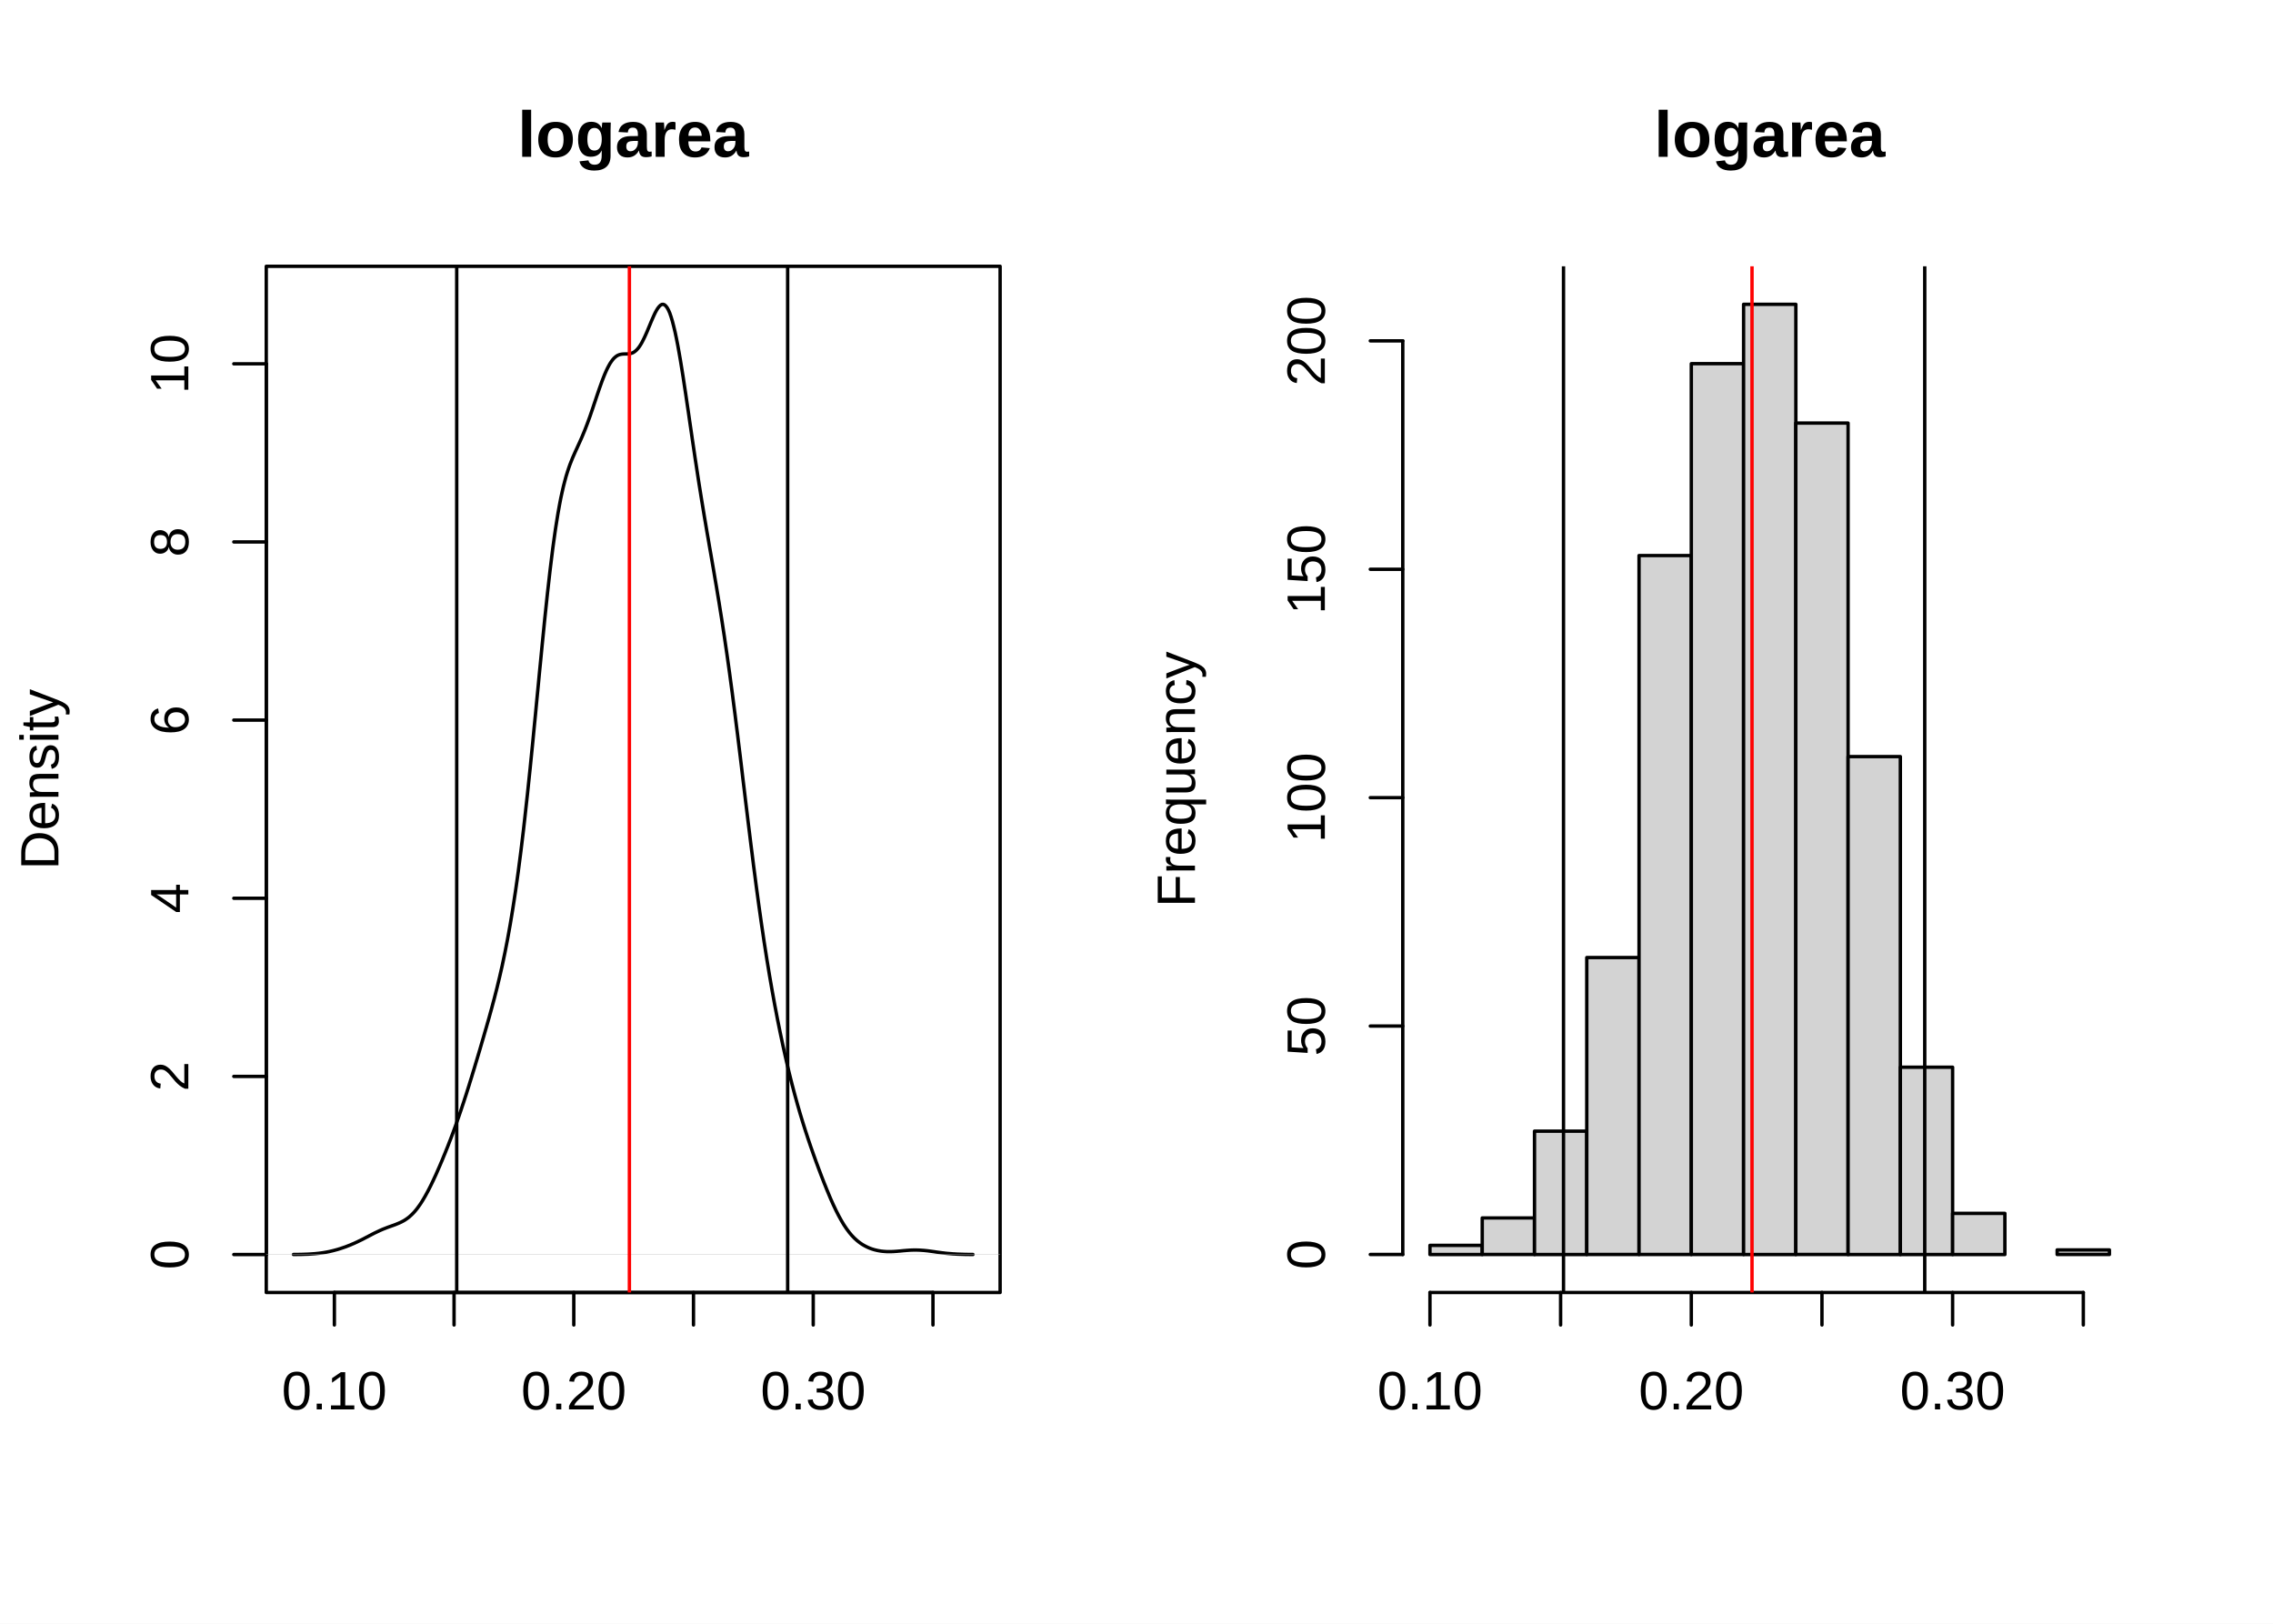
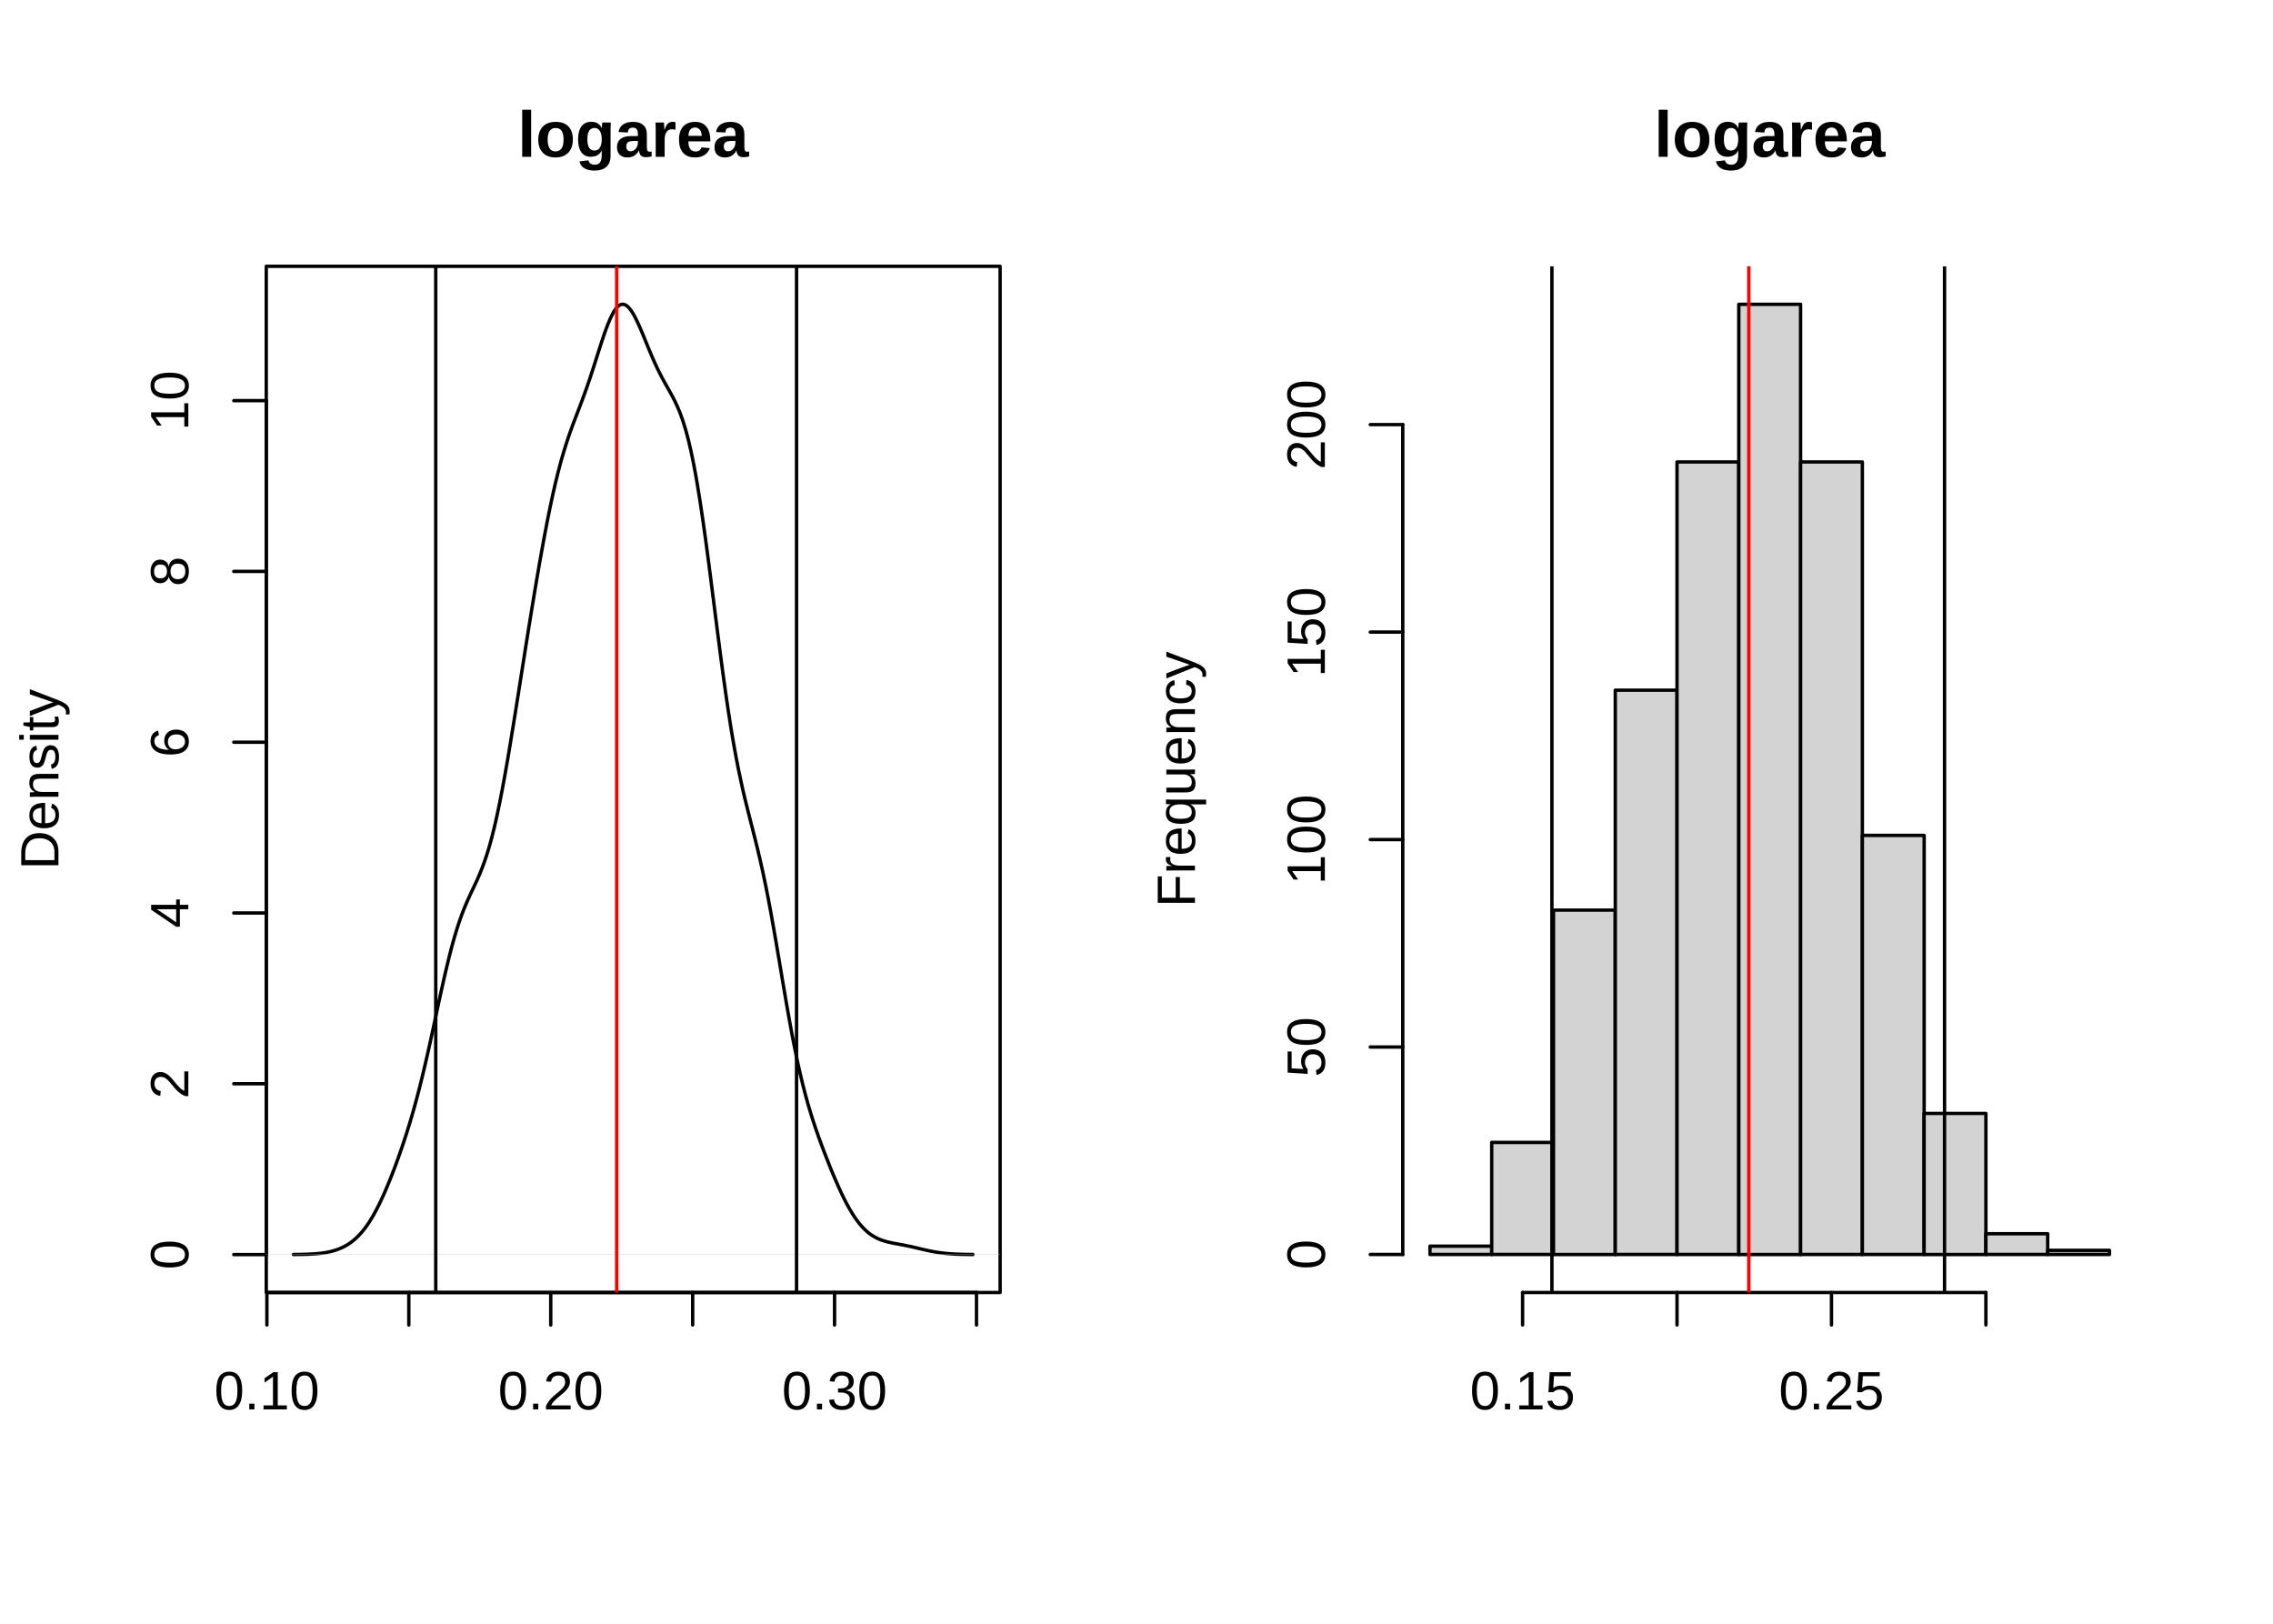
<svg xmlns="http://www.w3.org/2000/svg" class="svglite" width="504.00pt" height="360.00pt" viewBox="0 0 504.00 360.00">
  <defs>
    <style type="text/css">
    .svglite line, .svglite polyline, .svglite polygon, .svglite path, .svglite rect, .svglite circle {
      fill: none;
      stroke: #000000;
      stroke-linecap: round;
      stroke-linejoin: round;
      stroke-miterlimit: 10.00;
    }
    .svglite text {
      white-space: pre;
    }
  </style>
  </defs>
  <rect width="100%" height="100%" style="stroke: none; fill: #FFFFFF;" />
  <defs>
    <clipPath id="cpMC4wMHw1MDQuMDB8MC4wMHwzNjAuMDA=">
      <rect x="0.00" y="0.00" width="504.00" height="360.00" />
    </clipPath>
  </defs>
  <g clip-path="url(#cpMC4wMHw1MDQuMDB8MC4wMHwzNjAuMDA=)">
</g>
  <defs>
    <clipPath id="cpNTkuMDR8MjIxLjc2fDU5LjA0fDI4Ni41Ng==">
      <rect x="59.04" y="59.04" width="162.72" height="227.52" />
    </clipPath>
  </defs>
  <g clip-path="url(#cpNTkuMDR8MjIxLjc2fDU5LjA0fDI4Ni41Ng==)">
-     <polyline points="65.07,278.13 65.36,278.13 65.66,278.13 65.95,278.12 66.25,278.12 66.54,278.11 66.84,278.11 67.13,278.10 67.43,278.09 67.72,278.08 68.02,278.07 68.31,278.06 68.60,278.04 68.90,278.02 69.19,278.00 69.49,277.98 69.78,277.96 70.08,277.93 70.37,277.90 70.67,277.87 70.96,277.83 71.26,277.79 71.55,277.75 71.85,277.70 72.14,277.65 72.44,277.60 72.73,277.54 73.03,277.48 73.32,277.41 73.62,277.34 73.91,277.27 74.21,277.19 74.50,277.11 74.80,277.03 75.09,276.94 75.39,276.85 75.68,276.75 75.98,276.65 76.27,276.55 76.57,276.45 76.86,276.34 77.16,276.22 77.45,276.11 77.75,275.99 78.04,275.86 78.33,275.74 78.63,275.61 78.92,275.47 79.22,275.34 79.51,275.19 79.81,275.05 80.10,274.91 80.40,274.76 80.69,274.61 80.99,274.45 81.28,274.30 81.58,274.15 81.87,273.99 82.17,273.84 82.46,273.68 82.76,273.53 83.05,273.38 83.35,273.24 83.64,273.10 83.94,272.96 84.23,272.82 84.53,272.69 84.82,272.56 85.12,272.44 85.41,272.33 85.71,272.21 86.00,272.10 86.30,271.99 86.59,271.89 86.89,271.78 87.18,271.68 87.48,271.57 87.77,271.46 88.06,271.34 88.36,271.22 88.65,271.09 88.95,270.95 89.24,270.80 89.54,270.64 89.83,270.46 90.13,270.26 90.42,270.05 90.72,269.82 91.01,269.56 91.31,269.28 91.60,268.99 91.90,268.67 92.19,268.32 92.49,267.95 92.78,267.55 93.08,267.14 93.37,266.70 93.67,266.23 93.96,265.74 94.26,265.23 94.55,264.70 94.85,264.15 95.14,263.59 95.44,263.00 95.73,262.40 96.03,261.78 96.32,261.15 96.62,260.51 96.91,259.85 97.20,259.18 97.50,258.50 97.79,257.81 98.09,257.11 98.38,256.39 98.68,255.67 98.97,254.94 99.27,254.20 99.56,253.44 99.86,252.68 100.15,251.91 100.45,251.12 100.74,250.32 101.04,249.50 101.33,248.68 101.63,247.84 101.92,246.99 102.22,246.12 102.51,245.24 102.81,244.35 103.10,243.44 103.40,242.53 103.69,241.60 103.99,240.66 104.28,239.71 104.58,238.75 104.87,237.79 105.17,236.82 105.46,235.84 105.76,234.85 106.05,233.87 106.35,232.87 106.64,231.87 106.93,230.87 107.23,229.86 107.52,228.84 107.82,227.82 108.11,226.79 108.41,225.75 108.70,224.69 109.00,223.61 109.29,222.52 109.59,221.41 109.88,220.27 110.18,219.10 110.47,217.89 110.77,216.65 111.06,215.38 111.36,214.06 111.65,212.68 111.95,211.25 112.24,209.77 112.54,208.23 112.83,206.64 113.13,204.96 113.42,203.21 113.72,201.39 114.01,199.50 114.31,197.53 114.60,195.49 114.90,193.34 115.19,191.11 115.49,188.79 115.78,186.40 116.08,183.93 116.37,181.36 116.66,178.71 116.96,175.99 117.25,173.20 117.55,170.34 117.84,167.43 118.14,164.45 118.43,161.44 118.73,158.40 119.02,155.33 119.32,152.26 119.61,149.19 119.91,146.15 120.20,143.13 120.50,140.16 120.79,137.24 121.09,134.39 121.38,131.64 121.68,128.99 121.97,126.43 122.27,123.98 122.56,121.65 122.86,119.47 123.15,117.42 123.45,115.51 123.74,113.72 124.04,112.06 124.33,110.53 124.63,109.15 124.92,107.88 125.22,106.71 125.51,105.64 125.81,104.66 126.10,103.78 126.39,102.96 126.69,102.20 126.98,101.48 127.28,100.80 127.57,100.14 127.87,99.49 128.16,98.85 128.46,98.20 128.75,97.55 129.05,96.87 129.34,96.17 129.64,95.45 129.93,94.70 130.23,93.92 130.52,93.12 130.82,92.30 131.11,91.45 131.41,90.58 131.70,89.70 132.00,88.82 132.29,87.94 132.59,87.06 132.88,86.21 133.18,85.37 133.47,84.56 133.77,83.78 134.06,83.05 134.36,82.36 134.65,81.73 134.95,81.15 135.24,80.63 135.54,80.17 135.83,79.78 136.12,79.44 136.42,79.17 136.71,78.94 137.01,78.77 137.30,78.65 137.60,78.57 137.89,78.52 138.19,78.49 138.48,78.48 138.78,78.48 139.07,78.47 139.37,78.45 139.66,78.41 139.96,78.34 140.25,78.24 140.55,78.08 140.84,77.87 141.14,77.61 141.43,77.29 141.73,76.91 142.02,76.47 142.32,75.96 142.61,75.40 142.91,74.79 143.20,74.15 143.50,73.47 143.79,72.76 144.09,72.05 144.38,71.34 144.68,70.65 144.97,69.99 145.26,69.37 145.56,68.82 145.85,68.35 146.15,67.97 146.44,67.68 146.74,67.50 147.03,67.47 147.33,67.57 147.62,67.82 147.92,68.20 148.21,68.72 148.51,69.40 148.80,70.25 149.10,71.25 149.39,72.38 149.69,73.63 149.98,75.01 150.28,76.53 150.57,78.15 150.87,79.86 151.16,81.65 151.46,83.51 151.75,85.43 152.05,87.39 152.34,89.39 152.64,91.40 152.93,93.42 153.23,95.45 153.52,97.46 153.82,99.46 154.11,101.44 154.41,103.39 154.70,105.31 154.99,107.20 155.29,109.06 155.58,110.88 155.88,112.68 156.17,114.45 156.47,116.20 156.76,117.93 157.06,119.64 157.35,121.35 157.65,123.05 157.94,124.75 158.24,126.46 158.53,128.19 158.83,129.93 159.12,131.70 159.42,133.49 159.71,135.32 160.01,137.19 160.30,139.09 160.60,141.04 160.89,143.03 161.19,145.06 161.48,147.15 161.78,149.28 162.07,151.46 162.37,153.68 162.66,155.93 162.96,158.23 163.25,160.57 163.55,162.93 163.84,165.32 164.14,167.74 164.43,170.16 164.72,172.61 165.02,175.05 165.31,177.49 165.61,179.93 165.90,182.35 166.20,184.76 166.49,187.14 166.79,189.50 167.08,191.82 167.38,194.10 167.67,196.35 167.97,198.56 168.26,200.71 168.56,202.82 168.85,204.88 169.15,206.89 169.44,208.86 169.74,210.77 170.03,212.63 170.33,214.45 170.62,216.22 170.92,217.95 171.21,219.63 171.51,221.27 171.80,222.87 172.10,224.42 172.39,225.95 172.69,227.43 172.98,228.87 173.28,230.28 173.57,231.66 173.87,233.01 174.16,234.32 174.45,235.60 174.75,236.85 175.04,238.07 175.34,239.27 175.63,240.43 175.93,241.57 176.22,242.67 176.52,243.75 176.81,244.81 177.11,245.84 177.40,246.85 177.70,247.83 177.99,248.79 178.29,249.74 178.58,250.66 178.88,251.57 179.17,252.46 179.47,253.34 179.76,254.20 180.06,255.05 180.35,255.88 180.65,256.71 180.94,257.53 181.24,258.33 181.53,259.12 181.83,259.91 182.12,260.68 182.42,261.45 182.71,262.20 183.01,262.94 183.30,263.67 183.60,264.39 183.89,265.09 184.18,265.78 184.48,266.45 184.77,267.10 185.07,267.73 185.36,268.35 185.66,268.94 185.95,269.51 186.25,270.06 186.54,270.58 186.84,271.09 187.13,271.57 187.43,272.02 187.72,272.45 188.02,272.85 188.31,273.24 188.61,273.60 188.90,273.94 189.20,274.25 189.49,274.55 189.79,274.82 190.08,275.08 190.38,275.32 190.67,275.54 190.97,275.75 191.26,275.94 191.56,276.11 191.85,276.27 192.15,276.42 192.44,276.56 192.74,276.69 193.03,276.80 193.32,276.91 193.62,277.00 193.91,277.09 194.21,277.16 194.50,277.23 194.80,277.29 195.09,277.34 195.39,277.39 195.68,277.42 195.98,277.45 196.27,277.47 196.57,277.49 196.86,277.50 197.16,277.50 197.45,277.50 197.75,277.49 198.04,277.48 198.34,277.46 198.63,277.44 198.93,277.42 199.22,277.39 199.52,277.37 199.81,277.34 200.11,277.31 200.40,277.28 200.70,277.26 200.99,277.23 201.29,277.21 201.58,277.19 201.88,277.17 202.17,277.16 202.47,277.15 202.76,277.15 203.05,277.14 203.35,277.15 203.64,277.16 203.94,277.17 204.23,277.19 204.53,277.21 204.82,277.23 205.12,277.26 205.41,277.29 205.71,277.32 206.00,277.36 206.30,277.40 206.59,277.44 206.89,277.48 207.18,277.52 207.48,277.57 207.77,277.61 208.07,277.65 208.36,277.69 208.66,277.73 208.95,277.77 209.25,277.80 209.54,277.84 209.84,277.87 210.13,277.90 210.43,277.92 210.72,277.95 211.02,277.97 211.31,278.00 211.61,278.01 211.90,278.03 212.20,278.05 212.49,278.06 212.78,278.07 213.08,278.08 213.37,278.09 213.67,278.10 213.96,278.11 214.26,278.11 214.55,278.12 214.85,278.12 215.14,278.13 215.44,278.13 215.73,278.13 " style="stroke-width: 0.75;" />
+     <polyline points="65.07,278.13 65.36,278.13 65.66,278.13 65.95,278.12 66.25,278.12 66.54,278.12 66.84,278.11 67.13,278.10 67.43,278.10 67.72,278.09 68.02,278.08 68.31,278.07 68.60,278.06 68.90,278.04 69.19,278.02 69.49,278.01 69.78,277.99 70.08,277.96 70.37,277.94 70.67,277.91 70.96,277.88 71.26,277.84 71.55,277.80 71.85,277.76 72.14,277.71 72.44,277.66 72.73,277.60 73.03,277.54 73.32,277.47 73.62,277.40 73.91,277.32 74.21,277.23 74.50,277.14 74.80,277.03 75.09,276.92 75.39,276.81 75.68,276.68 75.98,276.54 76.27,276.39 76.57,276.24 76.86,276.07 77.16,275.89 77.45,275.70 77.75,275.49 78.04,275.28 78.33,275.04 78.63,274.79 78.92,274.53 79.22,274.25 79.51,273.96 79.81,273.65 80.10,273.32 80.40,272.97 80.69,272.61 80.99,272.22 81.28,271.82 81.58,271.39 81.87,270.95 82.17,270.48 82.46,270.00 82.76,269.49 83.05,268.97 83.35,268.42 83.64,267.86 83.94,267.28 84.23,266.68 84.53,266.05 84.82,265.42 85.12,264.76 85.41,264.09 85.71,263.40 86.00,262.70 86.30,261.98 86.59,261.25 86.89,260.50 87.18,259.74 87.48,258.97 87.77,258.18 88.06,257.38 88.36,256.56 88.65,255.73 88.95,254.88 89.24,254.02 89.54,253.14 89.83,252.25 90.13,251.33 90.42,250.40 90.72,249.44 91.01,248.47 91.31,247.47 91.60,246.45 91.90,245.40 92.19,244.33 92.49,243.23 92.78,242.10 93.08,240.95 93.37,239.77 93.67,238.56 93.96,237.33 94.26,236.07 94.55,234.79 94.85,233.49 95.14,232.17 95.44,230.84 95.73,229.49 96.03,228.13 96.32,226.76 96.62,225.38 96.91,224.01 97.20,222.64 97.50,221.28 97.79,219.93 98.09,218.60 98.38,217.28 98.68,215.99 98.97,214.73 99.27,213.50 99.56,212.29 99.86,211.12 100.15,210.00 100.45,208.92 100.74,207.87 101.04,206.87 101.33,205.90 101.63,204.99 101.92,204.12 102.22,203.28 102.51,202.48 102.81,201.72 103.10,200.99 103.40,200.29 103.69,199.62 103.99,198.96 104.28,198.32 104.58,197.69 104.87,197.07 105.17,196.44 105.46,195.81 105.76,195.17 106.05,194.51 106.35,193.82 106.64,193.11 106.93,192.36 107.23,191.58 107.52,190.75 107.82,189.87 108.11,188.95 108.41,187.98 108.70,186.95 109.00,185.86 109.29,184.71 109.59,183.50 109.88,182.25 110.18,180.92 110.47,179.54 110.77,178.11 111.06,176.62 111.36,175.09 111.65,173.51 111.95,171.88 112.24,170.21 112.54,168.51 112.83,166.78 113.13,165.01 113.42,163.22 113.72,161.41 114.01,159.58 114.31,157.74 114.60,155.88 114.90,154.02 115.19,152.15 115.49,150.28 115.78,148.41 116.08,146.55 116.37,144.68 116.66,142.83 116.96,140.98 117.25,139.14 117.55,137.32 117.84,135.51 118.14,133.71 118.43,131.93 118.73,130.16 119.02,128.42 119.32,126.70 119.61,125.00 119.91,123.33 120.20,121.68 120.50,120.07 120.79,118.48 121.09,116.93 121.38,115.41 121.68,113.93 121.97,112.49 122.27,111.09 122.56,109.73 122.86,108.41 123.15,107.14 123.45,105.91 123.74,104.73 124.04,103.59 124.33,102.49 124.63,101.44 124.92,100.43 125.22,99.46 125.51,98.52 125.81,97.61 126.10,96.74 126.39,95.90 126.69,95.08 126.98,94.27 127.28,93.48 127.57,92.71 127.87,91.94 128.16,91.17 128.46,90.40 128.75,89.62 129.05,88.84 129.34,88.04 129.64,87.23 129.93,86.41 130.23,85.57 130.52,84.71 130.82,83.84 131.11,82.95 131.41,82.04 131.70,81.13 132.00,80.21 132.29,79.28 132.59,78.35 132.88,77.42 133.18,76.50 133.47,75.60 133.77,74.72 134.06,73.86 134.36,73.04 134.65,72.25 134.95,71.51 135.24,70.82 135.54,70.18 135.83,69.60 136.12,69.08 136.42,68.63 136.71,68.26 137.01,67.95 137.30,67.71 137.60,67.55 137.89,67.47 138.19,67.47 138.48,67.53 138.78,67.66 139.07,67.87 139.37,68.15 139.66,68.49 139.96,68.88 140.25,69.32 140.55,69.83 140.84,70.38 141.14,70.96 141.43,71.58 141.73,72.23 142.02,72.91 142.32,73.60 142.61,74.31 142.91,75.03 143.20,75.75 143.50,76.47 143.79,77.19 144.09,77.90 144.38,78.60 144.68,79.29 144.97,79.96 145.26,80.62 145.56,81.25 145.85,81.87 146.15,82.47 146.44,83.05 146.74,83.62 147.03,84.17 147.33,84.71 147.62,85.24 147.92,85.76 148.21,86.28 148.51,86.81 148.80,87.34 149.10,87.88 149.39,88.45 149.69,89.04 149.98,89.66 150.28,90.32 150.57,91.01 150.87,91.76 151.16,92.57 151.46,93.43 151.75,94.35 152.05,95.34 152.34,96.41 152.64,97.56 152.93,98.79 153.23,100.08 153.52,101.47 153.82,102.95 154.11,104.51 154.41,106.15 154.70,107.86 154.99,109.66 155.29,111.55 155.58,113.50 155.88,115.51 156.17,117.59 156.47,119.72 156.76,121.91 157.06,124.14 157.35,126.41 157.65,128.70 157.94,131.01 158.24,133.34 158.53,135.66 158.83,137.99 159.12,140.30 159.42,142.60 159.71,144.86 160.01,147.10 160.30,149.29 160.60,151.45 160.89,153.54 161.19,155.58 161.48,157.56 161.78,159.48 162.07,161.34 162.37,163.12 162.66,164.83 162.96,166.49 163.25,168.08 163.55,169.61 163.84,171.07 164.14,172.47 164.43,173.83 164.72,175.14 165.02,176.41 165.31,177.63 165.61,178.83 165.90,180.01 166.20,181.18 166.49,182.33 166.79,183.48 167.08,184.64 167.38,185.81 167.67,186.99 167.97,188.20 168.26,189.44 168.56,190.71 168.85,192.01 169.15,193.35 169.44,194.74 169.74,196.17 170.03,197.64 170.33,199.15 170.62,200.70 170.92,202.29 171.21,203.92 171.51,205.59 171.80,207.27 172.10,208.98 172.39,210.72 172.69,212.46 172.98,214.21 173.28,215.97 173.57,217.72 173.87,219.46 174.16,221.18 174.45,222.88 174.75,224.56 175.04,226.21 175.34,227.83 175.63,229.40 175.93,230.93 176.22,232.42 176.52,233.88 176.81,235.27 177.11,236.62 177.40,237.92 177.70,239.18 177.99,240.40 178.29,241.57 178.58,242.69 178.88,243.77 179.17,244.82 179.47,245.83 179.76,246.81 180.06,247.75 180.35,248.67 180.65,249.56 180.94,250.44 181.24,251.28 181.53,252.12 181.83,252.93 182.12,253.73 182.42,254.52 182.71,255.30 183.01,256.07 183.30,256.82 183.60,257.57 183.89,258.31 184.18,259.04 184.48,259.76 184.77,260.47 185.07,261.16 185.36,261.85 185.66,262.52 185.95,263.19 186.25,263.83 186.54,264.47 186.84,265.09 187.13,265.69 187.43,266.27 187.72,266.84 188.02,267.39 188.31,267.92 188.61,268.42 188.90,268.91 189.20,269.38 189.49,269.83 189.79,270.26 190.08,270.66 190.38,271.05 190.67,271.42 190.97,271.77 191.26,272.09 191.56,272.40 191.85,272.69 192.15,272.96 192.44,273.21 192.74,273.45 193.03,273.66 193.32,273.87 193.62,274.05 193.91,274.23 194.21,274.39 194.50,274.54 194.80,274.67 195.09,274.80 195.39,274.91 195.68,275.02 195.98,275.11 196.27,275.20 196.57,275.28 196.86,275.36 197.16,275.43 197.45,275.49 197.75,275.56 198.04,275.62 198.34,275.67 198.63,275.73 198.93,275.78 199.22,275.84 199.52,275.89 199.81,275.95 200.11,276.00 200.40,276.06 200.70,276.12 200.99,276.18 201.29,276.24 201.58,276.30 201.88,276.36 202.17,276.43 202.47,276.49 202.76,276.56 203.05,276.63 203.35,276.70 203.64,276.77 203.94,276.84 204.23,276.91 204.53,276.98 204.82,277.05 205.12,277.11 205.41,277.18 205.71,277.24 206.00,277.31 206.30,277.37 206.59,277.43 206.89,277.48 207.18,277.54 207.48,277.59 207.77,277.64 208.07,277.68 208.36,277.73 208.66,277.77 208.95,277.80 209.25,277.84 209.54,277.87 209.84,277.90 210.13,277.93 210.43,277.95 210.72,277.97 211.02,278.00 211.31,278.01 211.61,278.03 211.90,278.05 212.20,278.06 212.49,278.07 212.78,278.08 213.08,278.09 213.37,278.10 213.67,278.10 213.96,278.11 214.26,278.12 214.55,278.12 214.85,278.12 215.14,278.13 215.44,278.13 215.73,278.13 " style="stroke-width: 0.75;" />
  </g>
  <g clip-path="url(#cpMC4wMHw1MDQuMDB8MC4wMHwzNjAuMDA=)">
-     <line x1="74.14" y1="286.56" x2="206.87" y2="286.56" style="stroke-width: 0.75;" />
-     <line x1="74.14" y1="286.56" x2="74.14" y2="293.76" style="stroke-width: 0.75;" />
-     <line x1="100.68" y1="286.56" x2="100.68" y2="293.76" style="stroke-width: 0.75;" />
-     <line x1="127.23" y1="286.56" x2="127.23" y2="293.76" style="stroke-width: 0.75;" />
-     <line x1="153.77" y1="286.56" x2="153.77" y2="293.76" style="stroke-width: 0.75;" />
-     <line x1="180.32" y1="286.56" x2="180.32" y2="293.76" style="stroke-width: 0.75;" />
-     <line x1="206.87" y1="286.56" x2="206.87" y2="293.76" style="stroke-width: 0.75;" />
-     <text x="74.14" y="312.48" text-anchor="middle" style="font-size: 12.00px; font-family: &quot;Liberation Sans&quot;;" textLength="26.73px" lengthAdjust="spacingAndGlyphs">0.10</text>
-     <text x="127.23" y="312.48" text-anchor="middle" style="font-size: 12.00px; font-family: &quot;Liberation Sans&quot;;" textLength="26.73px" lengthAdjust="spacingAndGlyphs">0.20</text>
-     <text x="180.32" y="312.48" text-anchor="middle" style="font-size: 12.00px; font-family: &quot;Liberation Sans&quot;;" textLength="26.73px" lengthAdjust="spacingAndGlyphs">0.30</text>
-     <line x1="59.04" y1="278.14" x2="59.04" y2="80.66" style="stroke-width: 0.75;" />
-     <line x1="59.04" y1="278.14" x2="51.84" y2="278.14" style="stroke-width: 0.75;" />
-     <line x1="59.04" y1="238.65" x2="51.84" y2="238.65" style="stroke-width: 0.75;" />
-     <line x1="59.04" y1="199.15" x2="51.84" y2="199.15" style="stroke-width: 0.75;" />
-     <line x1="59.04" y1="159.65" x2="51.84" y2="159.65" style="stroke-width: 0.75;" />
-     <line x1="59.04" y1="120.15" x2="51.84" y2="120.15" style="stroke-width: 0.75;" />
-     <line x1="59.04" y1="80.66" x2="51.84" y2="80.66" style="stroke-width: 0.75;" />
-     <text transform="translate(41.76,278.14) rotate(-90)" text-anchor="middle" style="font-size: 12.00px; font-family: &quot;Liberation Sans&quot;;" textLength="7.64px" lengthAdjust="spacingAndGlyphs">0</text>
-     <text transform="translate(41.76,238.65) rotate(-90)" text-anchor="middle" style="font-size: 12.00px; font-family: &quot;Liberation Sans&quot;;" textLength="7.64px" lengthAdjust="spacingAndGlyphs">2</text>
-     <text transform="translate(41.76,199.15) rotate(-90)" text-anchor="middle" style="font-size: 12.00px; font-family: &quot;Liberation Sans&quot;;" textLength="7.64px" lengthAdjust="spacingAndGlyphs">4</text>
-     <text transform="translate(41.76,159.65) rotate(-90)" text-anchor="middle" style="font-size: 12.00px; font-family: &quot;Liberation Sans&quot;;" textLength="7.64px" lengthAdjust="spacingAndGlyphs">6</text>
-     <text transform="translate(41.76,120.15) rotate(-90)" text-anchor="middle" style="font-size: 12.00px; font-family: &quot;Liberation Sans&quot;;" textLength="7.64px" lengthAdjust="spacingAndGlyphs">8</text>
-     <text transform="translate(41.76,80.66) rotate(-90)" text-anchor="middle" style="font-size: 12.00px; font-family: &quot;Liberation Sans&quot;;" textLength="15.28px" lengthAdjust="spacingAndGlyphs">10</text>
+     <line x1="59.18" y1="286.56" x2="216.52" y2="286.56" style="stroke-width: 0.75;" />
+     <line x1="59.18" y1="286.56" x2="59.18" y2="293.76" style="stroke-width: 0.75;" />
+     <line x1="90.65" y1="286.56" x2="90.65" y2="293.76" style="stroke-width: 0.75;" />
+     <line x1="122.12" y1="286.56" x2="122.12" y2="293.76" style="stroke-width: 0.75;" />
+     <line x1="153.59" y1="286.56" x2="153.59" y2="293.76" style="stroke-width: 0.75;" />
+     <line x1="185.05" y1="286.56" x2="185.05" y2="293.76" style="stroke-width: 0.75;" />
+     <line x1="216.52" y1="286.56" x2="216.52" y2="293.76" style="stroke-width: 0.75;" />
+     <text x="59.18" y="312.48" text-anchor="middle" style="font-size: 12.00px; font-family: &quot;Liberation Sans&quot;;" textLength="26.73px" lengthAdjust="spacingAndGlyphs">0.10</text>
+     <text x="122.12" y="312.48" text-anchor="middle" style="font-size: 12.00px; font-family: &quot;Liberation Sans&quot;;" textLength="26.73px" lengthAdjust="spacingAndGlyphs">0.20</text>
+     <text x="185.05" y="312.48" text-anchor="middle" style="font-size: 12.00px; font-family: &quot;Liberation Sans&quot;;" textLength="26.73px" lengthAdjust="spacingAndGlyphs">0.30</text>
+     <line x1="59.04" y1="278.15" x2="59.04" y2="88.83" style="stroke-width: 0.75;" />
+     <line x1="59.04" y1="278.15" x2="51.84" y2="278.15" style="stroke-width: 0.75;" />
+     <line x1="59.04" y1="240.28" x2="51.84" y2="240.28" style="stroke-width: 0.75;" />
+     <line x1="59.04" y1="202.42" x2="51.84" y2="202.42" style="stroke-width: 0.75;" />
+     <line x1="59.04" y1="164.56" x2="51.84" y2="164.56" style="stroke-width: 0.75;" />
+     <line x1="59.04" y1="126.69" x2="51.84" y2="126.69" style="stroke-width: 0.75;" />
+     <line x1="59.04" y1="88.83" x2="51.84" y2="88.83" style="stroke-width: 0.75;" />
+     <text transform="translate(41.76,278.15) rotate(-90)" text-anchor="middle" style="font-size: 12.00px; font-family: &quot;Liberation Sans&quot;;" textLength="7.64px" lengthAdjust="spacingAndGlyphs">0</text>
+     <text transform="translate(41.76,240.28) rotate(-90)" text-anchor="middle" style="font-size: 12.00px; font-family: &quot;Liberation Sans&quot;;" textLength="7.64px" lengthAdjust="spacingAndGlyphs">2</text>
+     <text transform="translate(41.76,202.42) rotate(-90)" text-anchor="middle" style="font-size: 12.00px; font-family: &quot;Liberation Sans&quot;;" textLength="7.64px" lengthAdjust="spacingAndGlyphs">4</text>
+     <text transform="translate(41.76,164.56) rotate(-90)" text-anchor="middle" style="font-size: 12.00px; font-family: &quot;Liberation Sans&quot;;" textLength="7.64px" lengthAdjust="spacingAndGlyphs">6</text>
+     <text transform="translate(41.76,126.69) rotate(-90)" text-anchor="middle" style="font-size: 12.00px; font-family: &quot;Liberation Sans&quot;;" textLength="7.64px" lengthAdjust="spacingAndGlyphs">8</text>
+     <text transform="translate(41.76,88.83) rotate(-90)" text-anchor="middle" style="font-size: 12.00px; font-family: &quot;Liberation Sans&quot;;" textLength="15.28px" lengthAdjust="spacingAndGlyphs">10</text>
    <polygon points="59.04,286.56 221.76,286.56 221.76,59.04 59.04,59.04 " style="stroke-width: 0.75;" />
  </g>
  <defs>
    <clipPath id="cpMC4wMHwyNTIuMDB8MC4wMHwzNjAuMDA=">
      <rect x="0.00" y="0.00" width="252.00" height="360.00" />
    </clipPath>
  </defs>
  <g clip-path="url(#cpMC4wMHwyNTIuMDB8MC4wMHwzNjAuMDA=)">
    <text x="140.40" y="34.77" text-anchor="middle" style="font-size: 14.40px; font-weight: bold; font-family: &quot;Liberation Sans&quot;;" textLength="61.41px" lengthAdjust="spacingAndGlyphs">logarea</text>
    <text transform="translate(12.96,172.80) rotate(-90)" text-anchor="middle" style="font-size: 12.00px; font-family: &quot;Liberation Sans&quot;;" textLength="45.65px" lengthAdjust="spacingAndGlyphs">Density</text>
  </g>
  <g clip-path="url(#cpNTkuMDR8MjIxLjc2fDU5LjA0fDI4Ni41Ng==)">
-     <line x1="59.04" y1="278.14" x2="221.76" y2="278.14" style="stroke-width: 0.075; stroke: #BEBEBE;" />
-     <line x1="139.56" y1="286.56" x2="139.56" y2="59.04" style="stroke-width: 0.75; stroke: #FF0000;" />
-     <line x1="101.27" y1="286.56" x2="101.27" y2="59.04" style="stroke-width: 0.75;" />
-     <line x1="174.65" y1="286.56" x2="174.65" y2="59.04" style="stroke-width: 0.75;" />
+     <line x1="59.04" y1="278.15" x2="221.76" y2="278.15" style="stroke-width: 0.075; stroke: #BEBEBE;" />
+     <line x1="136.74" y1="286.56" x2="136.74" y2="59.04" style="stroke-width: 0.75; stroke: #FF0000;" />
+     <line x1="96.62" y1="286.56" x2="96.62" y2="59.04" style="stroke-width: 0.75;" />
+     <line x1="176.62" y1="286.56" x2="176.62" y2="59.04" style="stroke-width: 0.75;" />
  </g>
  <defs>
    <clipPath id="cpMzExLjA0fDQ3My43Nnw1OS4wNHwyODYuNTY=">
      <rect x="311.04" y="59.04" width="162.72" height="227.52" />
    </clipPath>
  </defs>
  <g clip-path="url(#cpMzExLjA0fDQ3My43Nnw1OS4wNHwyODYuNTY=)">
</g>
  <defs>
    <clipPath id="cpMjUyLjAwfDUwNC4wMHwwLjAwfDM2MC4wMA==">
      <rect x="252.00" y="0.00" width="252.00" height="360.00" />
    </clipPath>
  </defs>
  <g clip-path="url(#cpMjUyLjAwfDUwNC4wMHwwLjAwfDM2MC4wMA==)">
    <text x="392.40" y="34.77" text-anchor="middle" style="font-size: 14.40px; font-weight: bold; font-family: &quot;Liberation Sans&quot;;" textLength="61.41px" lengthAdjust="spacingAndGlyphs">logarea</text>
    <text transform="translate(264.96,172.80) rotate(-90)" text-anchor="middle" style="font-size: 12.00px; font-family: &quot;Liberation Sans&quot;;" textLength="62.02px" lengthAdjust="spacingAndGlyphs">Frequency</text>
  </g>
  <g clip-path="url(#cpMC4wMHw1MDQuMDB8MC4wMHwzNjAuMDA=)">
-     <line x1="317.07" y1="286.56" x2="461.94" y2="286.56" style="stroke-width: 0.75;" />
-     <line x1="317.07" y1="286.56" x2="317.07" y2="293.76" style="stroke-width: 0.75;" />
-     <line x1="346.04" y1="286.56" x2="346.04" y2="293.76" style="stroke-width: 0.75;" />
-     <line x1="375.02" y1="286.56" x2="375.02" y2="293.76" style="stroke-width: 0.75;" />
-     <line x1="403.99" y1="286.56" x2="403.99" y2="293.76" style="stroke-width: 0.75;" />
-     <line x1="432.96" y1="286.56" x2="432.96" y2="293.76" style="stroke-width: 0.75;" />
-     <line x1="461.94" y1="286.56" x2="461.94" y2="293.76" style="stroke-width: 0.75;" />
-     <text x="317.07" y="312.48" text-anchor="middle" style="font-size: 12.00px; font-family: &quot;Liberation Sans&quot;;" textLength="26.73px" lengthAdjust="spacingAndGlyphs">0.10</text>
-     <text x="375.02" y="312.48" text-anchor="middle" style="font-size: 12.00px; font-family: &quot;Liberation Sans&quot;;" textLength="26.73px" lengthAdjust="spacingAndGlyphs">0.20</text>
-     <text x="432.96" y="312.48" text-anchor="middle" style="font-size: 12.00px; font-family: &quot;Liberation Sans&quot;;" textLength="26.73px" lengthAdjust="spacingAndGlyphs">0.30</text>
-     <line x1="311.04" y1="278.13" x2="311.04" y2="75.57" style="stroke-width: 0.75;" />
+     <line x1="337.61" y1="286.56" x2="440.34" y2="286.56" style="stroke-width: 0.75;" />
+     <line x1="337.61" y1="286.56" x2="337.61" y2="293.76" style="stroke-width: 0.75;" />
+     <line x1="371.85" y1="286.56" x2="371.85" y2="293.76" style="stroke-width: 0.75;" />
+     <line x1="406.10" y1="286.56" x2="406.10" y2="293.76" style="stroke-width: 0.75;" />
+     <line x1="440.34" y1="286.56" x2="440.34" y2="293.76" style="stroke-width: 0.75;" />
+     <text x="337.61" y="312.48" text-anchor="middle" style="font-size: 12.00px; font-family: &quot;Liberation Sans&quot;;" textLength="26.73px" lengthAdjust="spacingAndGlyphs">0.15</text>
+     <text x="406.10" y="312.48" text-anchor="middle" style="font-size: 12.00px; font-family: &quot;Liberation Sans&quot;;" textLength="26.73px" lengthAdjust="spacingAndGlyphs">0.25</text>
+     <line x1="311.04" y1="278.13" x2="311.04" y2="94.14" style="stroke-width: 0.75;" />
    <line x1="311.04" y1="278.13" x2="303.84" y2="278.13" style="stroke-width: 0.75;" />
-     <line x1="311.04" y1="227.49" x2="303.84" y2="227.49" style="stroke-width: 0.75;" />
-     <line x1="311.04" y1="176.85" x2="303.84" y2="176.85" style="stroke-width: 0.75;" />
-     <line x1="311.04" y1="126.21" x2="303.84" y2="126.21" style="stroke-width: 0.75;" />
-     <line x1="311.04" y1="75.57" x2="303.84" y2="75.57" style="stroke-width: 0.75;" />
+     <line x1="311.04" y1="232.14" x2="303.84" y2="232.14" style="stroke-width: 0.75;" />
+     <line x1="311.04" y1="186.14" x2="303.84" y2="186.14" style="stroke-width: 0.75;" />
+     <line x1="311.04" y1="140.14" x2="303.84" y2="140.14" style="stroke-width: 0.75;" />
+     <line x1="311.04" y1="94.14" x2="303.84" y2="94.14" style="stroke-width: 0.75;" />
    <text transform="translate(293.76,278.13) rotate(-90)" text-anchor="middle" style="font-size: 12.00px; font-family: &quot;Liberation Sans&quot;;" textLength="7.64px" lengthAdjust="spacingAndGlyphs">0</text>
-     <text transform="translate(293.76,227.49) rotate(-90)" text-anchor="middle" style="font-size: 12.00px; font-family: &quot;Liberation Sans&quot;;" textLength="15.28px" lengthAdjust="spacingAndGlyphs">50</text>
-     <text transform="translate(293.76,176.85) rotate(-90)" text-anchor="middle" style="font-size: 12.00px; font-family: &quot;Liberation Sans&quot;;" textLength="22.92px" lengthAdjust="spacingAndGlyphs">100</text>
-     <text transform="translate(293.76,126.21) rotate(-90)" text-anchor="middle" style="font-size: 12.00px; font-family: &quot;Liberation Sans&quot;;" textLength="22.92px" lengthAdjust="spacingAndGlyphs">150</text>
-     <text transform="translate(293.76,75.57) rotate(-90)" text-anchor="middle" style="font-size: 12.00px; font-family: &quot;Liberation Sans&quot;;" textLength="22.92px" lengthAdjust="spacingAndGlyphs">200</text>
+     <text transform="translate(293.76,232.14) rotate(-90)" text-anchor="middle" style="font-size: 12.00px; font-family: &quot;Liberation Sans&quot;;" textLength="15.28px" lengthAdjust="spacingAndGlyphs">50</text>
+     <text transform="translate(293.76,186.14) rotate(-90)" text-anchor="middle" style="font-size: 12.00px; font-family: &quot;Liberation Sans&quot;;" textLength="22.92px" lengthAdjust="spacingAndGlyphs">100</text>
+     <text transform="translate(293.76,140.14) rotate(-90)" text-anchor="middle" style="font-size: 12.00px; font-family: &quot;Liberation Sans&quot;;" textLength="22.92px" lengthAdjust="spacingAndGlyphs">150</text>
+     <text transform="translate(293.76,94.14) rotate(-90)" text-anchor="middle" style="font-size: 12.00px; font-family: &quot;Liberation Sans&quot;;" textLength="22.92px" lengthAdjust="spacingAndGlyphs">200</text>
  </g>
  <g clip-path="url(#cpMzExLjA0fDQ3My43Nnw1OS4wNHwyODYuNTY=)">
-     <rect x="317.07" y="276.11" width="11.59" height="2.03" style="stroke-width: 0.75; fill: #D3D3D3;" />
-     <rect x="328.66" y="270.03" width="11.59" height="8.10" style="stroke-width: 0.75; fill: #D3D3D3;" />
-     <rect x="340.25" y="250.79" width="11.59" height="27.35" style="stroke-width: 0.75; fill: #D3D3D3;" />
-     <rect x="351.84" y="212.30" width="11.59" height="65.83" style="stroke-width: 0.75; fill: #D3D3D3;" />
-     <rect x="363.43" y="123.17" width="11.59" height="154.96" style="stroke-width: 0.75; fill: #D3D3D3;" />
-     <rect x="375.02" y="80.63" width="11.59" height="197.50" style="stroke-width: 0.75; fill: #D3D3D3;" />
-     <rect x="386.61" y="67.47" width="11.59" height="210.67" style="stroke-width: 0.75; fill: #D3D3D3;" />
-     <rect x="398.19" y="93.80" width="11.59" height="184.33" style="stroke-width: 0.75; fill: #D3D3D3;" />
-     <rect x="409.78" y="167.74" width="11.59" height="110.40" style="stroke-width: 0.75; fill: #D3D3D3;" />
-     <rect x="421.37" y="236.61" width="11.59" height="41.53" style="stroke-width: 0.75; fill: #D3D3D3;" />
-     <rect x="432.96" y="269.02" width="11.59" height="9.12" style="stroke-width: 0.75; fill: #D3D3D3;" />
-     <rect x="444.55" y="278.13" width="11.59" height="0.00" style="stroke-width: 0.75; fill: #D3D3D3;" />
-     <rect x="456.14" y="277.12" width="11.59" height="1.01" style="stroke-width: 0.75; fill: #D3D3D3;" />
-     <line x1="346.68" y1="286.56" x2="346.68" y2="59.04" style="stroke-width: 0.75;" />
-     <line x1="426.78" y1="286.56" x2="426.78" y2="59.04" style="stroke-width: 0.75;" />
-     <line x1="388.48" y1="286.56" x2="388.48" y2="59.04" style="stroke-width: 0.75; stroke: #FF0000;" />
+     <rect x="317.07" y="276.29" width="13.70" height="1.84" style="stroke-width: 0.75; fill: #D3D3D3;" />
+     <rect x="330.76" y="253.29" width="13.70" height="24.84" style="stroke-width: 0.75; fill: #D3D3D3;" />
+     <rect x="344.46" y="201.78" width="13.70" height="76.36" style="stroke-width: 0.75; fill: #D3D3D3;" />
+     <rect x="358.16" y="153.02" width="13.70" height="125.11" style="stroke-width: 0.75; fill: #D3D3D3;" />
+     <rect x="371.85" y="102.42" width="13.70" height="175.71" style="stroke-width: 0.75; fill: #D3D3D3;" />
+     <rect x="385.55" y="67.47" width="13.70" height="210.67" style="stroke-width: 0.75; fill: #D3D3D3;" />
+     <rect x="399.25" y="102.42" width="13.70" height="175.71" style="stroke-width: 0.75; fill: #D3D3D3;" />
+     <rect x="412.95" y="185.22" width="13.70" height="92.91" style="stroke-width: 0.75; fill: #D3D3D3;" />
+     <rect x="426.64" y="246.86" width="13.70" height="31.28" style="stroke-width: 0.75; fill: #D3D3D3;" />
+     <rect x="440.34" y="273.53" width="13.70" height="4.60" style="stroke-width: 0.75; fill: #D3D3D3;" />
+     <rect x="454.04" y="277.21" width="13.70" height="0.92" style="stroke-width: 0.75; fill: #D3D3D3;" />
+     <line x1="344.11" y1="286.56" x2="344.11" y2="59.04" style="stroke-width: 0.75;" />
+     <line x1="431.17" y1="286.56" x2="431.17" y2="59.04" style="stroke-width: 0.75;" />
+     <line x1="387.77" y1="286.56" x2="387.77" y2="59.04" style="stroke-width: 0.75; stroke: #FF0000;" />
  </g>
</svg>
